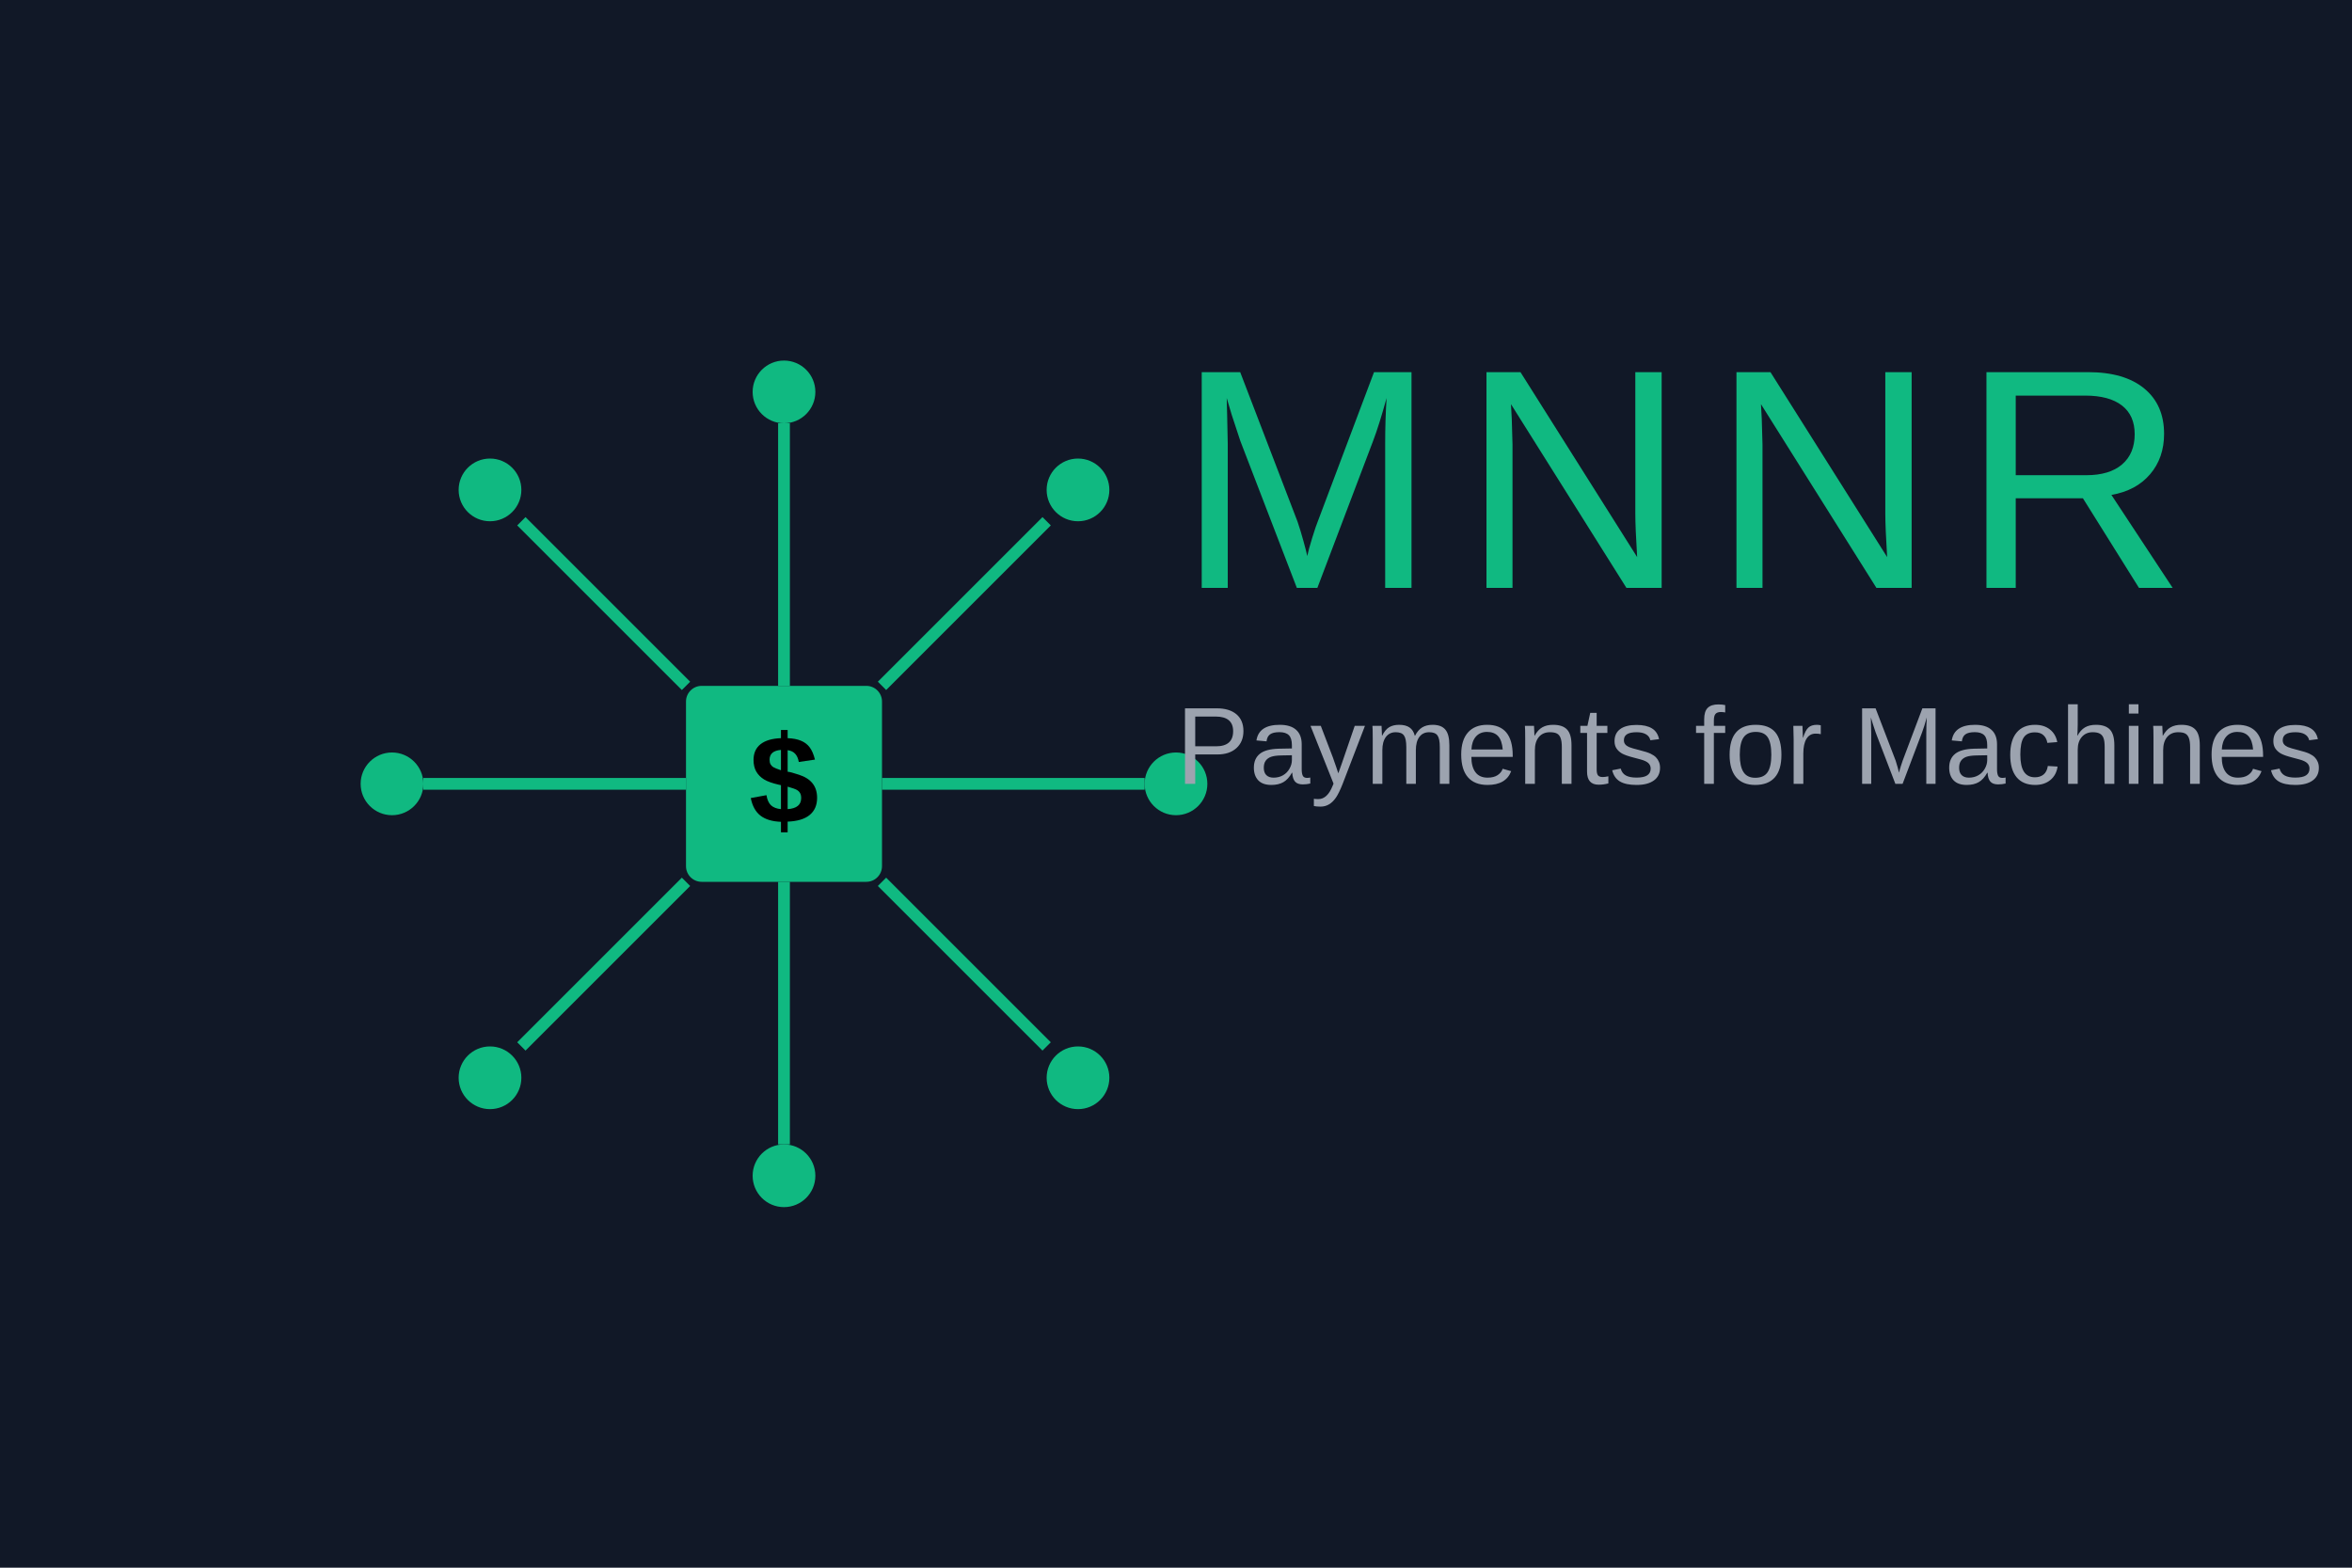
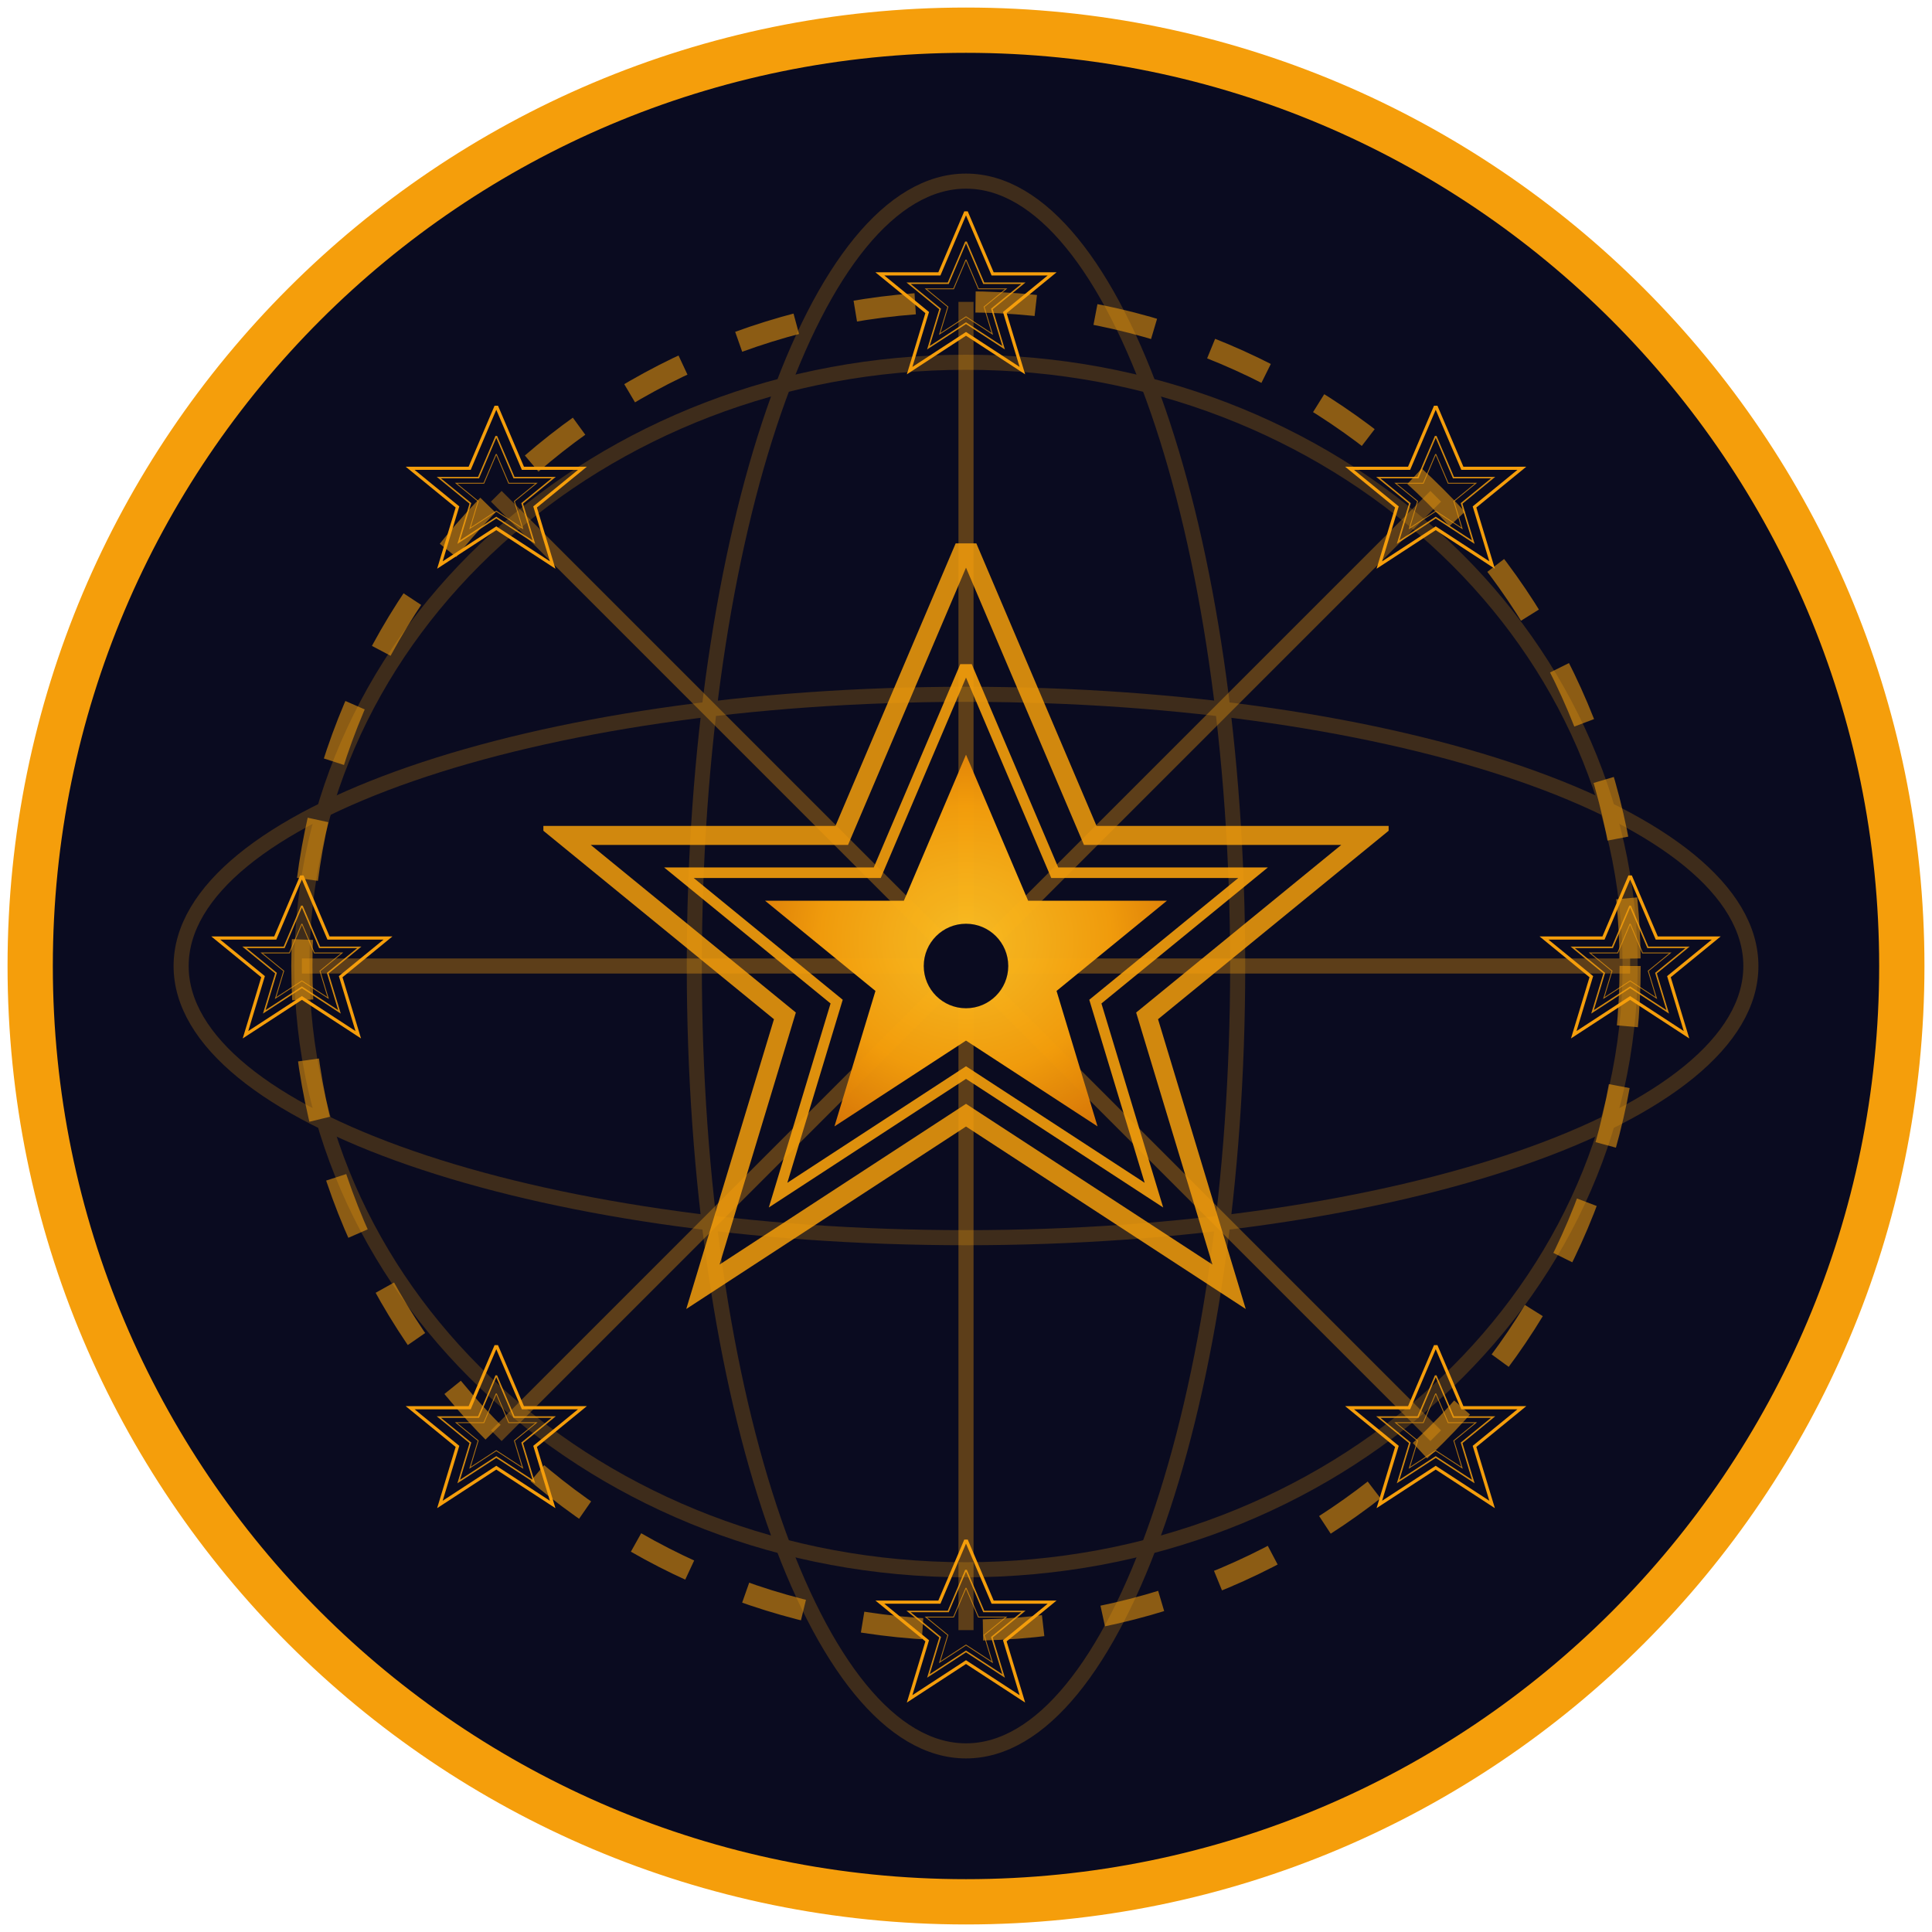
- <svg xmlns="http://www.w3.org/2000/svg" width="600" height="400" viewBox="0 0 600 400">
-   <rect width="600" height="400" fill="#111827" />
-   <g transform="translate(100, 100)">
-     <rect x="75" y="75" width="50" height="50" fill="#10b981" rx="4" />
-     <text x="100" y="110" font-family="Arial, sans-serif" font-size="32" font-weight="bold" fill="#000" text-anchor="middle">$</text>
-     <circle cx="25" cy="25" r="8" fill="#10b981" />
-     <circle cx="175" cy="25" r="8" fill="#10b981" />
-     <circle cx="25" cy="175" r="8" fill="#10b981" />
-     <circle cx="175" cy="175" r="8" fill="#10b981" />
-     <circle cx="100" cy="0" r="8" fill="#10b981" />
-     <circle cx="0" cy="100" r="8" fill="#10b981" />
-     <circle cx="200" cy="100" r="8" fill="#10b981" />
-     <circle cx="100" cy="200" r="8" fill="#10b981" />
-     <line x1="33" y1="33" x2="75" y2="75" stroke="#10b981" stroke-width="3" />
-     <line x1="167" y1="33" x2="125" y2="75" stroke="#10b981" stroke-width="3" />
-     <line x1="33" y1="167" x2="75" y2="125" stroke="#10b981" stroke-width="3" />
-     <line x1="167" y1="167" x2="125" y2="125" stroke="#10b981" stroke-width="3" />
-     <line x1="100" y1="8" x2="100" y2="75" stroke="#10b981" stroke-width="3" />
-     <line x1="8" y1="100" x2="75" y2="100" stroke="#10b981" stroke-width="3" />
-     <line x1="192" y1="100" x2="125" y2="100" stroke="#10b981" stroke-width="3" />
-     <line x1="100" y1="192" x2="100" y2="125" stroke="#10b981" stroke-width="3" />
+ <svg xmlns="http://www.w3.org/2000/svg" width="64" height="64" viewBox="0 0 64 64" role="img" aria-label="MNNR Global Consortium — Concentric Stars Insignia">
+   <defs>
+     <radialGradient id="centerGlow" cx="50%" cy="50%" r="60%">
+       <stop offset="0%" stop-color="#FBBF24" />
+       <stop offset="60%" stop-color="#F59E0B" />
+       <stop offset="100%" stop-color="#D97706" />
+     </radialGradient>
+     <symbol id="star" viewBox="-20 -20 40 40">
+       <polygon points="0,-20 5.88,-6.18 19.02,-6.18 8.57,2.36 12.45,15.18 0,7.06 -12.45,15.18 -8.57,2.36 -19.02,-6.18 -5.88,-6.18" />
+     </symbol>
+   </defs>
+   <circle cx="32" cy="32" r="31" fill="#0a0b20" stroke="#F59E0B" stroke-width="1.5" />
+   <g stroke="#F59E0B" stroke-width="0.5" fill="none" opacity="0.22">
+     <ellipse cx="32" cy="32" rx="26" ry="9" />
+     <ellipse cx="32" cy="32" rx="22" ry="20" />
+     <ellipse cx="32" cy="32" rx="9" ry="26" />
  </g>
-   <text x="300" y="150" font-family="Arial, sans-serif" font-size="80" font-weight="300" fill="#10b981" letter-spacing="6px">MNNR</text>
-   <text x="300" y="200" font-family="Arial, sans-serif" font-size="28" font-weight="400" fill="#9ca3af">Payments for Machines</text>
+   <circle cx="32" cy="32" r="22" stroke="#F59E0B" stroke-width="0.7" fill="none" stroke-dasharray="2 2" opacity="0.55" />
+   <g stroke="#F59E0B" stroke-width="0.5" opacity="0.35">
+     <line x1="32" y1="10" x2="32" y2="32" />
+     <line x1="47.56" y1="16.44" x2="32" y2="32" />
+     <line x1="54" y1="32" x2="32" y2="32" />
+     <line x1="47.56" y1="47.56" x2="32" y2="32" />
+     <line x1="32" y1="54" x2="32" y2="32" />
+     <line x1="16.44" y1="47.56" x2="32" y2="32" />
+     <line x1="10" y1="32" x2="32" y2="32" />
+     <line x1="16.44" y1="16.44" x2="32" y2="32" />
+   </g>
+   <g fill="none" stroke="#F59E0B">
+     <use href="#star" x="29" y="7" width="6" height="6" stroke-width="0.7" opacity="1" />
+     <use href="#star" x="30" y="8" width="4" height="4" stroke-width="0.5" opacity="0.85" />
+     <use href="#star" x="30.6" y="8.6" width="2.8" height="2.8" stroke-width="0.4" opacity="0.7" />
+     <use href="#star" x="44.56" y="13.44" width="6" height="6" stroke-width="0.7" />
+     <use href="#star" x="45.56" y="14.44" width="4" height="4" stroke-width="0.5" opacity="0.85" />
+     <use href="#star" x="46.16" y="15.04" width="2.8" height="2.8" stroke-width="0.4" opacity="0.7" />
+     <use href="#star" x="51" y="29" width="6" height="6" stroke-width="0.7" />
+     <use href="#star" x="52" y="30" width="4" height="4" stroke-width="0.5" opacity="0.85" />
+     <use href="#star" x="52.6" y="30.6" width="2.8" height="2.8" stroke-width="0.4" opacity="0.7" />
+     <use href="#star" x="44.56" y="44.56" width="6" height="6" stroke-width="0.7" />
+     <use href="#star" x="45.56" y="45.56" width="4" height="4" stroke-width="0.5" opacity="0.85" />
+     <use href="#star" x="46.16" y="46.16" width="2.8" height="2.8" stroke-width="0.4" opacity="0.7" />
+     <use href="#star" x="29" y="51" width="6" height="6" stroke-width="0.7" />
+     <use href="#star" x="30" y="52" width="4" height="4" stroke-width="0.5" opacity="0.85" />
+     <use href="#star" x="30.6" y="52.6" width="2.8" height="2.8" stroke-width="0.4" opacity="0.7" />
+     <use href="#star" x="13.44" y="44.56" width="6" height="6" stroke-width="0.7" />
+     <use href="#star" x="14.44" y="45.56" width="4" height="4" stroke-width="0.5" opacity="0.85" />
+     <use href="#star" x="15.04" y="46.16" width="2.8" height="2.8" stroke-width="0.4" opacity="0.7" />
+     <use href="#star" x="7" y="29" width="6" height="6" stroke-width="0.7" />
+     <use href="#star" x="8" y="30" width="4" height="4" stroke-width="0.5" opacity="0.85" />
+     <use href="#star" x="8.6" y="30.6" width="2.8" height="2.8" stroke-width="0.4" opacity="0.7" />
+     <use href="#star" x="13.44" y="13.44" width="6" height="6" stroke-width="0.7" />
+     <use href="#star" x="14.44" y="14.44" width="4" height="4" stroke-width="0.5" opacity="0.85" />
+     <use href="#star" x="15.04" y="15.04" width="2.8" height="2.8" stroke-width="0.4" opacity="0.7" />
+   </g>
+   <use href="#star" x="18" y="18" width="28" height="28" fill="none" stroke="#F59E0B" stroke-width="0.9" opacity="0.85" />
+   <use href="#star" x="22" y="22" width="20" height="20" fill="none" stroke="#F59E0B" stroke-width="0.7" opacity="0.9" />
+   <use href="#star" x="25" y="25" width="14" height="14" fill="url(#centerGlow)" opacity="0.98" />
+   <circle cx="32" cy="32" r="1.4" fill="#0a0b20" />
</svg>
